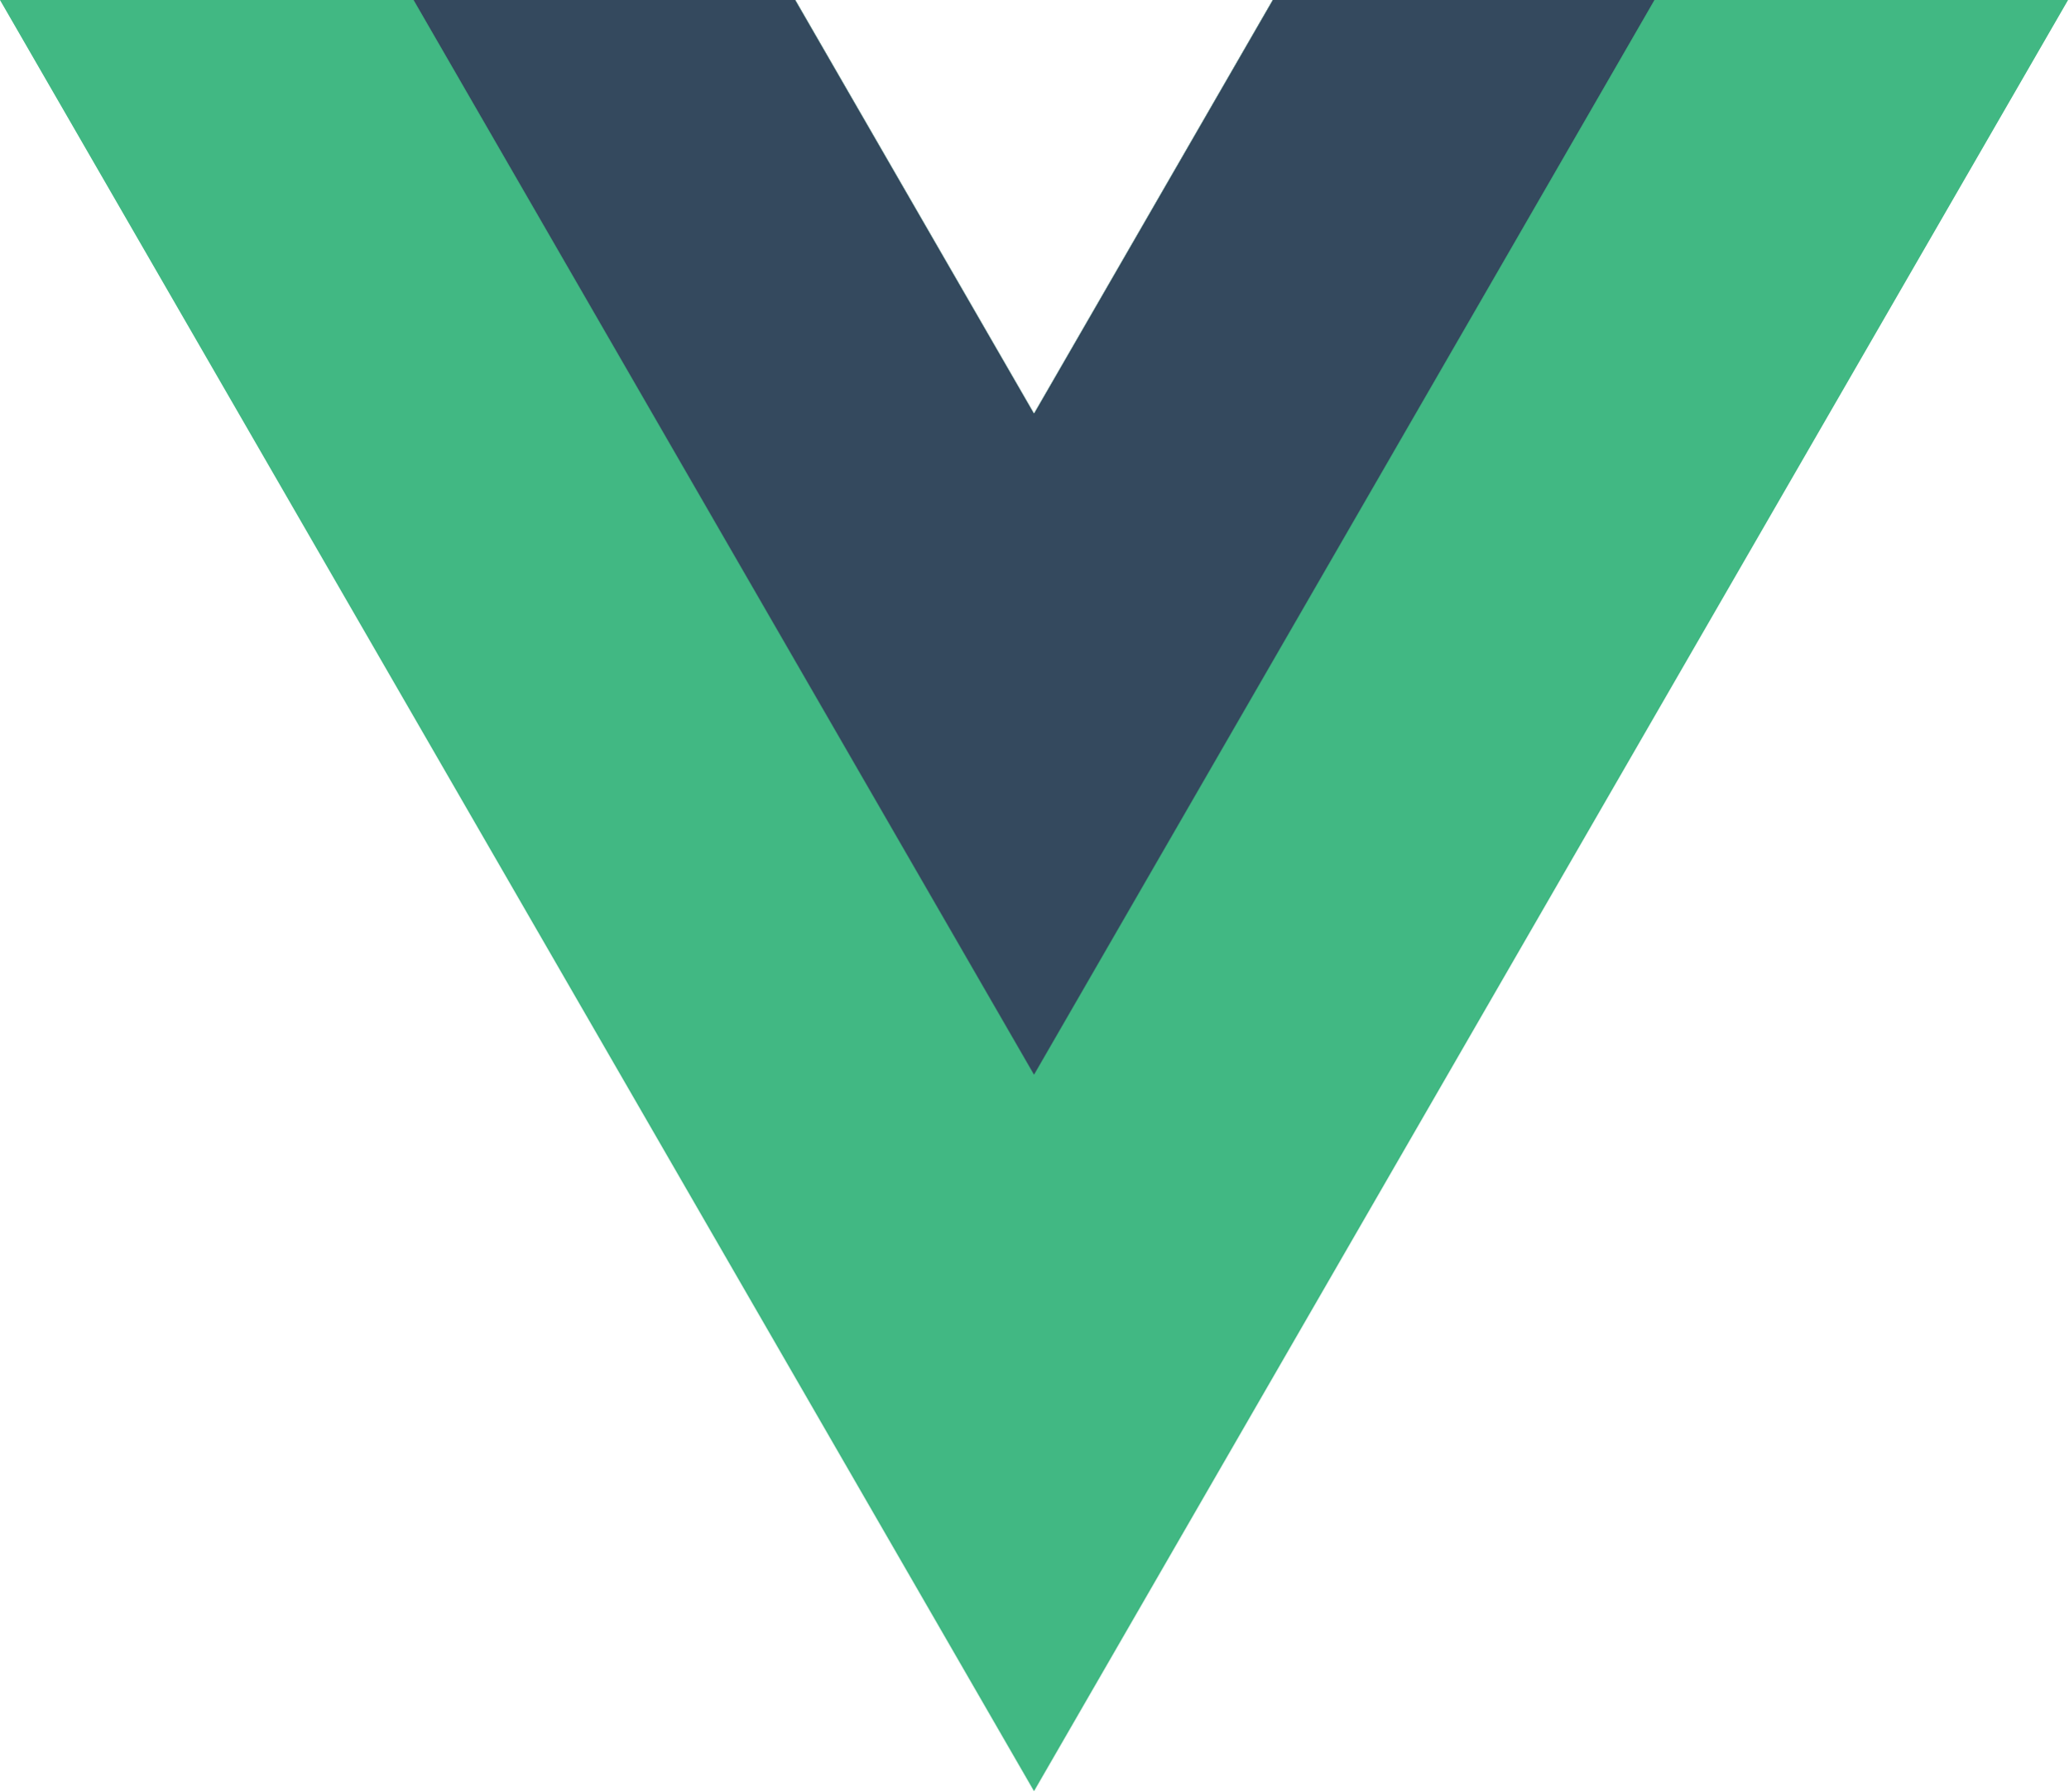
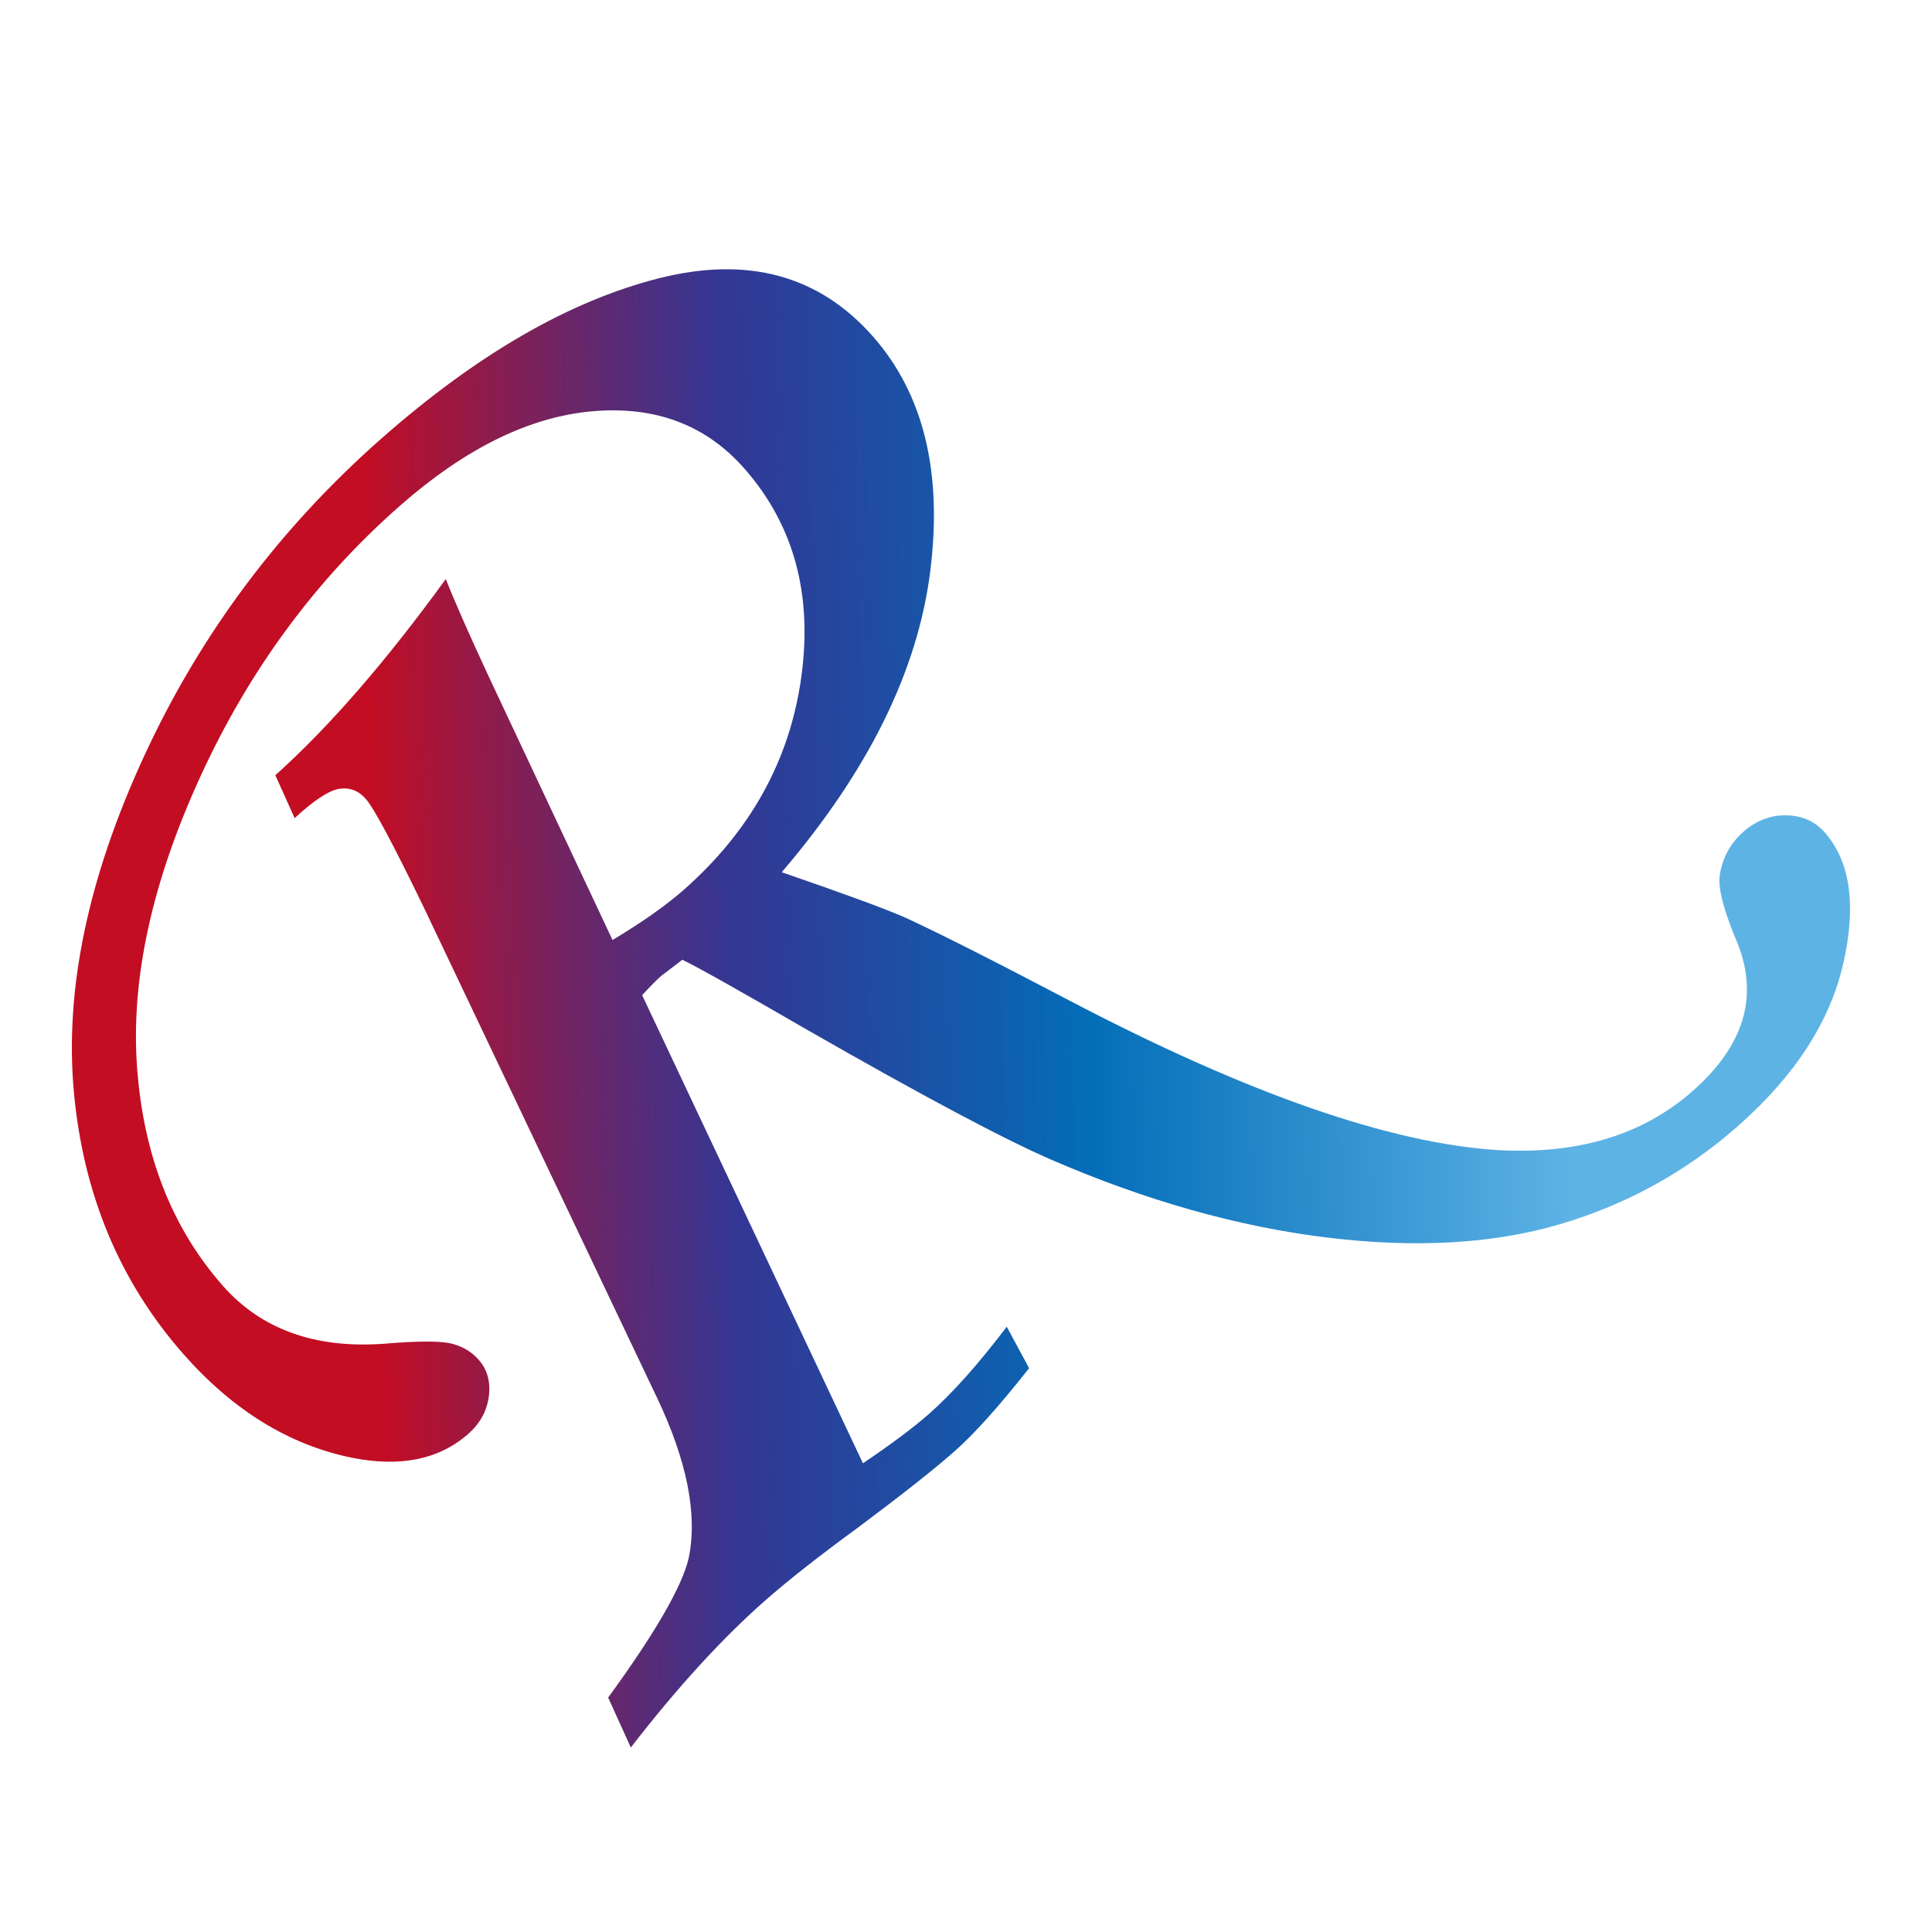
- <svg xmlns="http://www.w3.org/2000/svg" viewBox="0 0 261.76 226.69">
-   <path d="M161.096.001l-30.225 52.351L100.647.001H-.005l130.877 226.688L261.749.001z" fill="#41b883" />
-   <path d="M161.096.001l-30.225 52.351L100.647.001H52.346l78.526 136.01L209.398.001z" fill="#34495e" />
+ <svg xmlns="http://www.w3.org/2000/svg" id="a" data-name="图层_1" viewBox="0 0 708.66 708.66">
+   <defs>
+     <style>
+       .d {
+         fill: none;
+       }
+ 
+       .e {
+         fill: url(#b);
+       }
+ 
+       .f {
+         clip-path: url(#c);
+       }
+     </style>
+     <linearGradient id="b" data-name="未命名的渐变 72" x1="30.17" y1="361.91" x2="698.45" y2="361.91" gradientTransform="translate(-10.46 9.24) rotate(1.12) scale(.98) skewX(2.25)" gradientUnits="userSpaceOnUse">
+       <stop offset=".17" stop-color="#c30d23" />
+       <stop offset=".37" stop-color="#1d2088" stop-opacity=".9" />
+       <stop offset=".57" stop-color="#036eb8" />
+       <stop offset=".84" stop-color="#5eb3e5" />
+     </linearGradient>
+     <clipPath id="c">
+       <path class="e" d="M235.53,365.01l81,171.73c10.45-7.06,18.51-13.09,24.18-18.08,8.6-7.57,18.13-18.25,28.57-32.02l8.19,15.22c-11.01,13.96-20.13,24.13-27.38,30.51-7.64,6.73-19.44,16.04-35.38,27.94-14.18,10.35-25.58,19.32-34.2,26.9-15.67,13.79-32.05,31.72-49.13,53.78l-8.3-18.32c17.32-23.78,27.16-40.85,29.54-51.18,3.29-16.01-.6-35.63-11.65-58.86l-85.78-180.34c-11.1-22.88-18.09-35.95-20.97-39.21-2.72-3.09-5.99-4.33-9.8-3.73-3.81.61-9.26,4.19-16.35,10.74l-7.08-15.74c19.58-17.54,40.43-41.52,62.53-71.95,3.4,8.61,8.83,20.91,16.29,36.91l44.87,95.5c10.93-6.57,19.63-12.7,26.11-18.41,24.52-21.59,38.9-47.59,43.12-78.01,4.22-30.41-2.75-55.94-20.91-76.57-14.07-15.99-32.65-22.97-55.74-20.96-23.09,2.02-46.67,13.62-70.75,34.82-30.75,27.07-55.06,60.07-72.93,98.99-17.87,38.93-25.65,74.52-23.31,106.79s12.82,58.97,31.43,80.12c14.07,15.99,33.73,23.1,58.97,21.32,12.64-1.06,20.98-1.07,25.01-.05s7.34,3,9.91,5.92c3.18,3.61,4.41,8.1,3.71,13.45-.71,5.36-3.23,9.94-7.56,13.75-10.64,9.37-24.87,12.28-42.67,8.73-23.05-4.72-43.65-17.41-61.81-38.04-23.3-26.47-36.69-58.48-40.15-96.01-3.46-37.53,5.13-78.67,25.79-123.39,20.65-44.73,49.7-83.57,87.15-116.54,34.9-30.72,68.69-50.24,101.38-58.58,32.68-8.33,58.94-1.23,78.77,21.28,18.61,21.14,25.61,49.92,20.99,86.33-4.62,36.41-22.77,73.14-54.45,110.18,22.93,7.89,38.09,13.46,45.48,16.72,12.28,5.67,32.32,15.79,60.11,30.39,65.17,34.12,117.6,52.39,157.3,54.83,29.25,1.61,52.98-5.61,71.21-21.65,18.81-16.56,24.31-34.61,16.52-54.13-5.14-12.16-7.32-20.56-6.53-25.2,1.01-6.35,3.88-11.6,8.58-15.74,4.7-4.14,9.95-6.17,15.76-6.09,5.81.07,10.53,2.18,14.16,6.3,9.38,10.66,11.64,26.67,6.79,48.03-4.85,21.36-17.76,41.27-38.73,59.73-19.01,16.74-40.74,28.71-65.18,35.92-24.45,7.21-52.93,8.84-85.45,4.89-32.52-3.95-66.18-13.44-100.98-28.47-17.42-7.55-47.13-23.35-89.14-47.4-25.51-14.77-40.96-23.45-46.35-26.02l-7.69,5.86c-1.74,1.53-4.09,3.91-7.07,7.14Z" />
+     </clipPath>
+   </defs>
+   <path class="e" d="M235.53,365.01l81,171.73c10.45-7.06,18.51-13.09,24.18-18.08,8.6-7.57,18.13-18.25,28.57-32.02l8.19,15.22c-11.01,13.96-20.13,24.13-27.38,30.51-7.64,6.73-19.44,16.04-35.38,27.94-14.18,10.35-25.58,19.32-34.2,26.9-15.67,13.79-32.05,31.72-49.13,53.78l-8.3-18.32c17.32-23.78,27.16-40.85,29.54-51.18,3.29-16.01-.6-35.63-11.65-58.86l-85.78-180.34c-11.1-22.88-18.09-35.95-20.97-39.21-2.72-3.09-5.99-4.33-9.8-3.73-3.81.61-9.26,4.19-16.35,10.74l-7.08-15.74c19.58-17.54,40.43-41.52,62.53-71.95,3.4,8.61,8.83,20.91,16.29,36.91l44.87,95.5c10.93-6.57,19.63-12.7,26.11-18.41,24.52-21.59,38.9-47.59,43.12-78.01,4.22-30.41-2.75-55.94-20.91-76.57-14.07-15.99-32.65-22.97-55.74-20.96-23.09,2.02-46.67,13.62-70.75,34.82-30.75,27.07-55.06,60.07-72.93,98.99-17.87,38.93-25.65,74.52-23.31,106.79s12.82,58.97,31.43,80.12c14.07,15.99,33.73,23.1,58.97,21.32,12.64-1.06,20.98-1.07,25.01-.05s7.34,3,9.91,5.92c3.18,3.61,4.41,8.1,3.71,13.45-.71,5.36-3.23,9.94-7.56,13.75-10.64,9.37-24.87,12.28-42.67,8.73-23.05-4.72-43.65-17.41-61.81-38.04-23.3-26.47-36.69-58.48-40.15-96.01-3.46-37.53,5.13-78.67,25.79-123.39,20.65-44.73,49.7-83.57,87.15-116.54,34.9-30.72,68.69-50.24,101.38-58.58,32.68-8.33,58.94-1.23,78.77,21.28,18.61,21.14,25.61,49.92,20.99,86.33-4.62,36.41-22.77,73.14-54.45,110.18,22.93,7.89,38.09,13.46,45.48,16.72,12.28,5.67,32.32,15.79,60.11,30.39,65.17,34.12,117.6,52.39,157.3,54.83,29.25,1.61,52.98-5.61,71.21-21.65,18.81-16.56,24.31-34.61,16.52-54.13-5.14-12.16-7.32-20.56-6.53-25.2,1.01-6.35,3.88-11.6,8.58-15.74,4.7-4.14,9.95-6.17,15.76-6.09,5.81.07,10.53,2.18,14.16,6.3,9.38,10.66,11.64,26.67,6.79,48.03-4.85,21.36-17.76,41.27-38.73,59.73-19.01,16.74-40.74,28.71-65.18,35.92-24.45,7.21-52.93,8.84-85.45,4.89-32.52-3.95-66.18-13.44-100.98-28.47-17.42-7.55-47.13-23.35-89.14-47.4-25.51-14.77-40.96-23.45-46.35-26.02l-7.69,5.86c-1.74,1.53-4.09,3.91-7.07,7.14Z" />
+   <g class="f">
+     <rect class="d" width="708.66" height="708.66" />
+   </g>
</svg>
